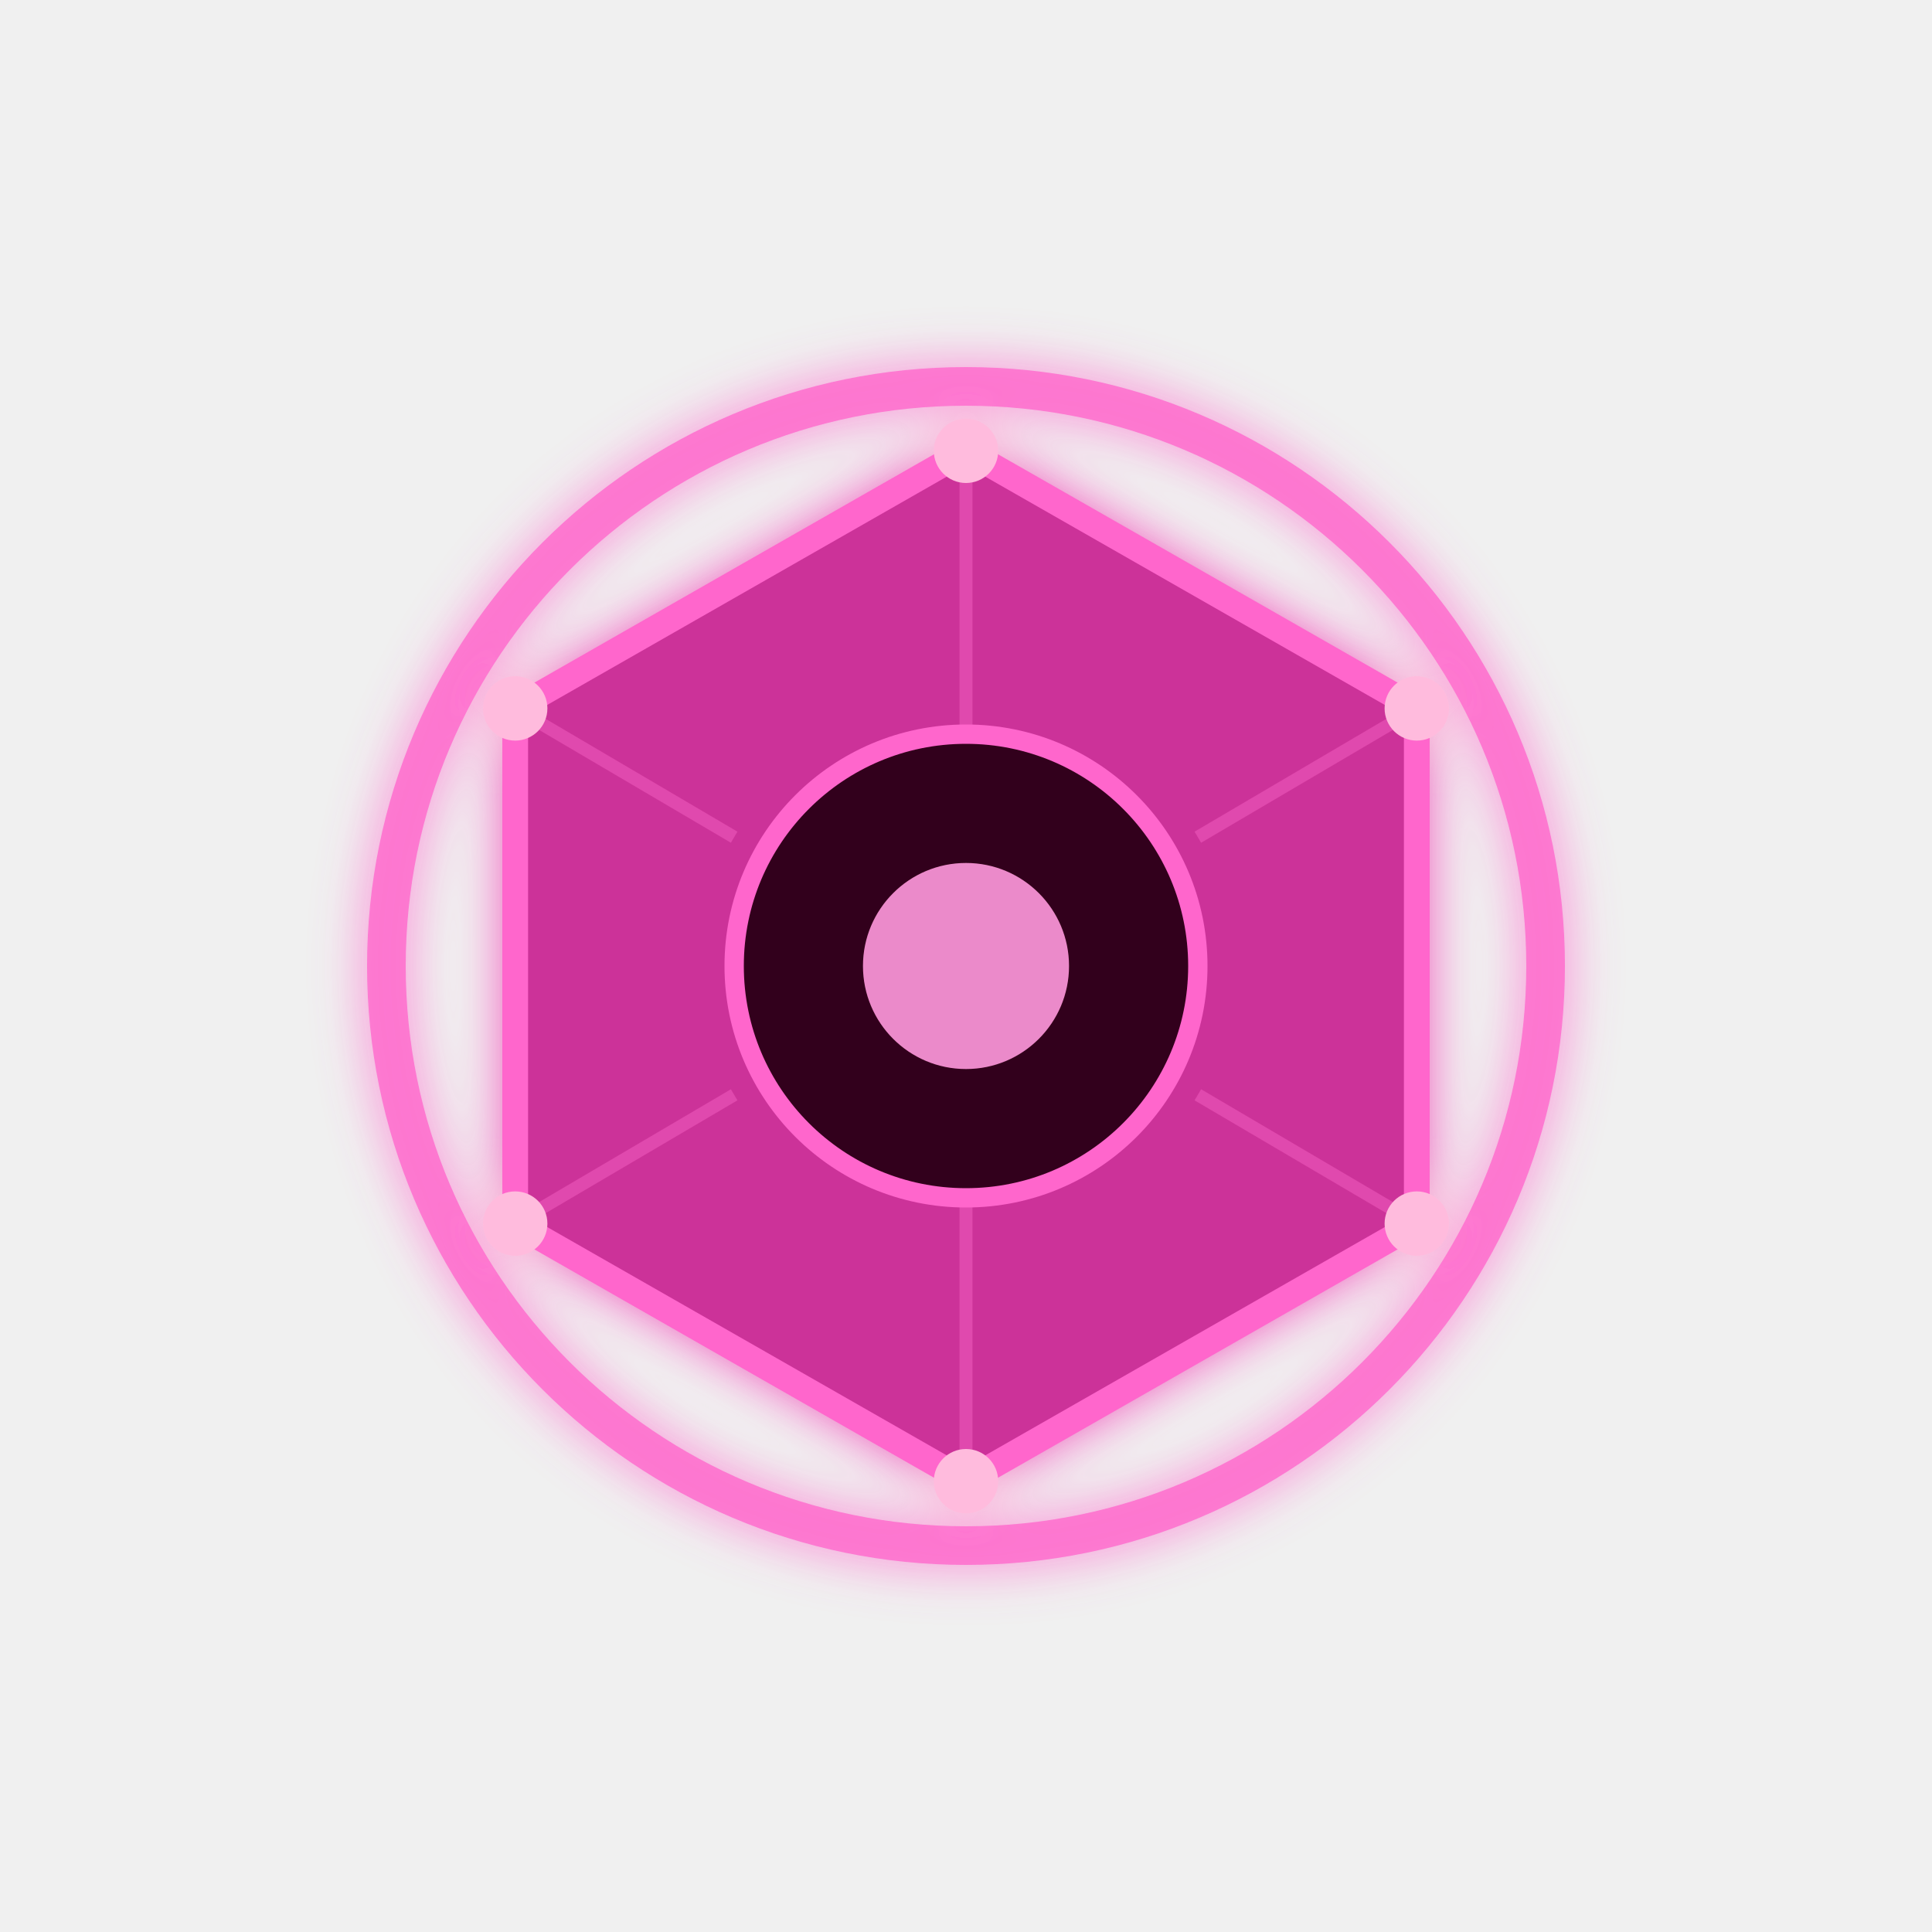
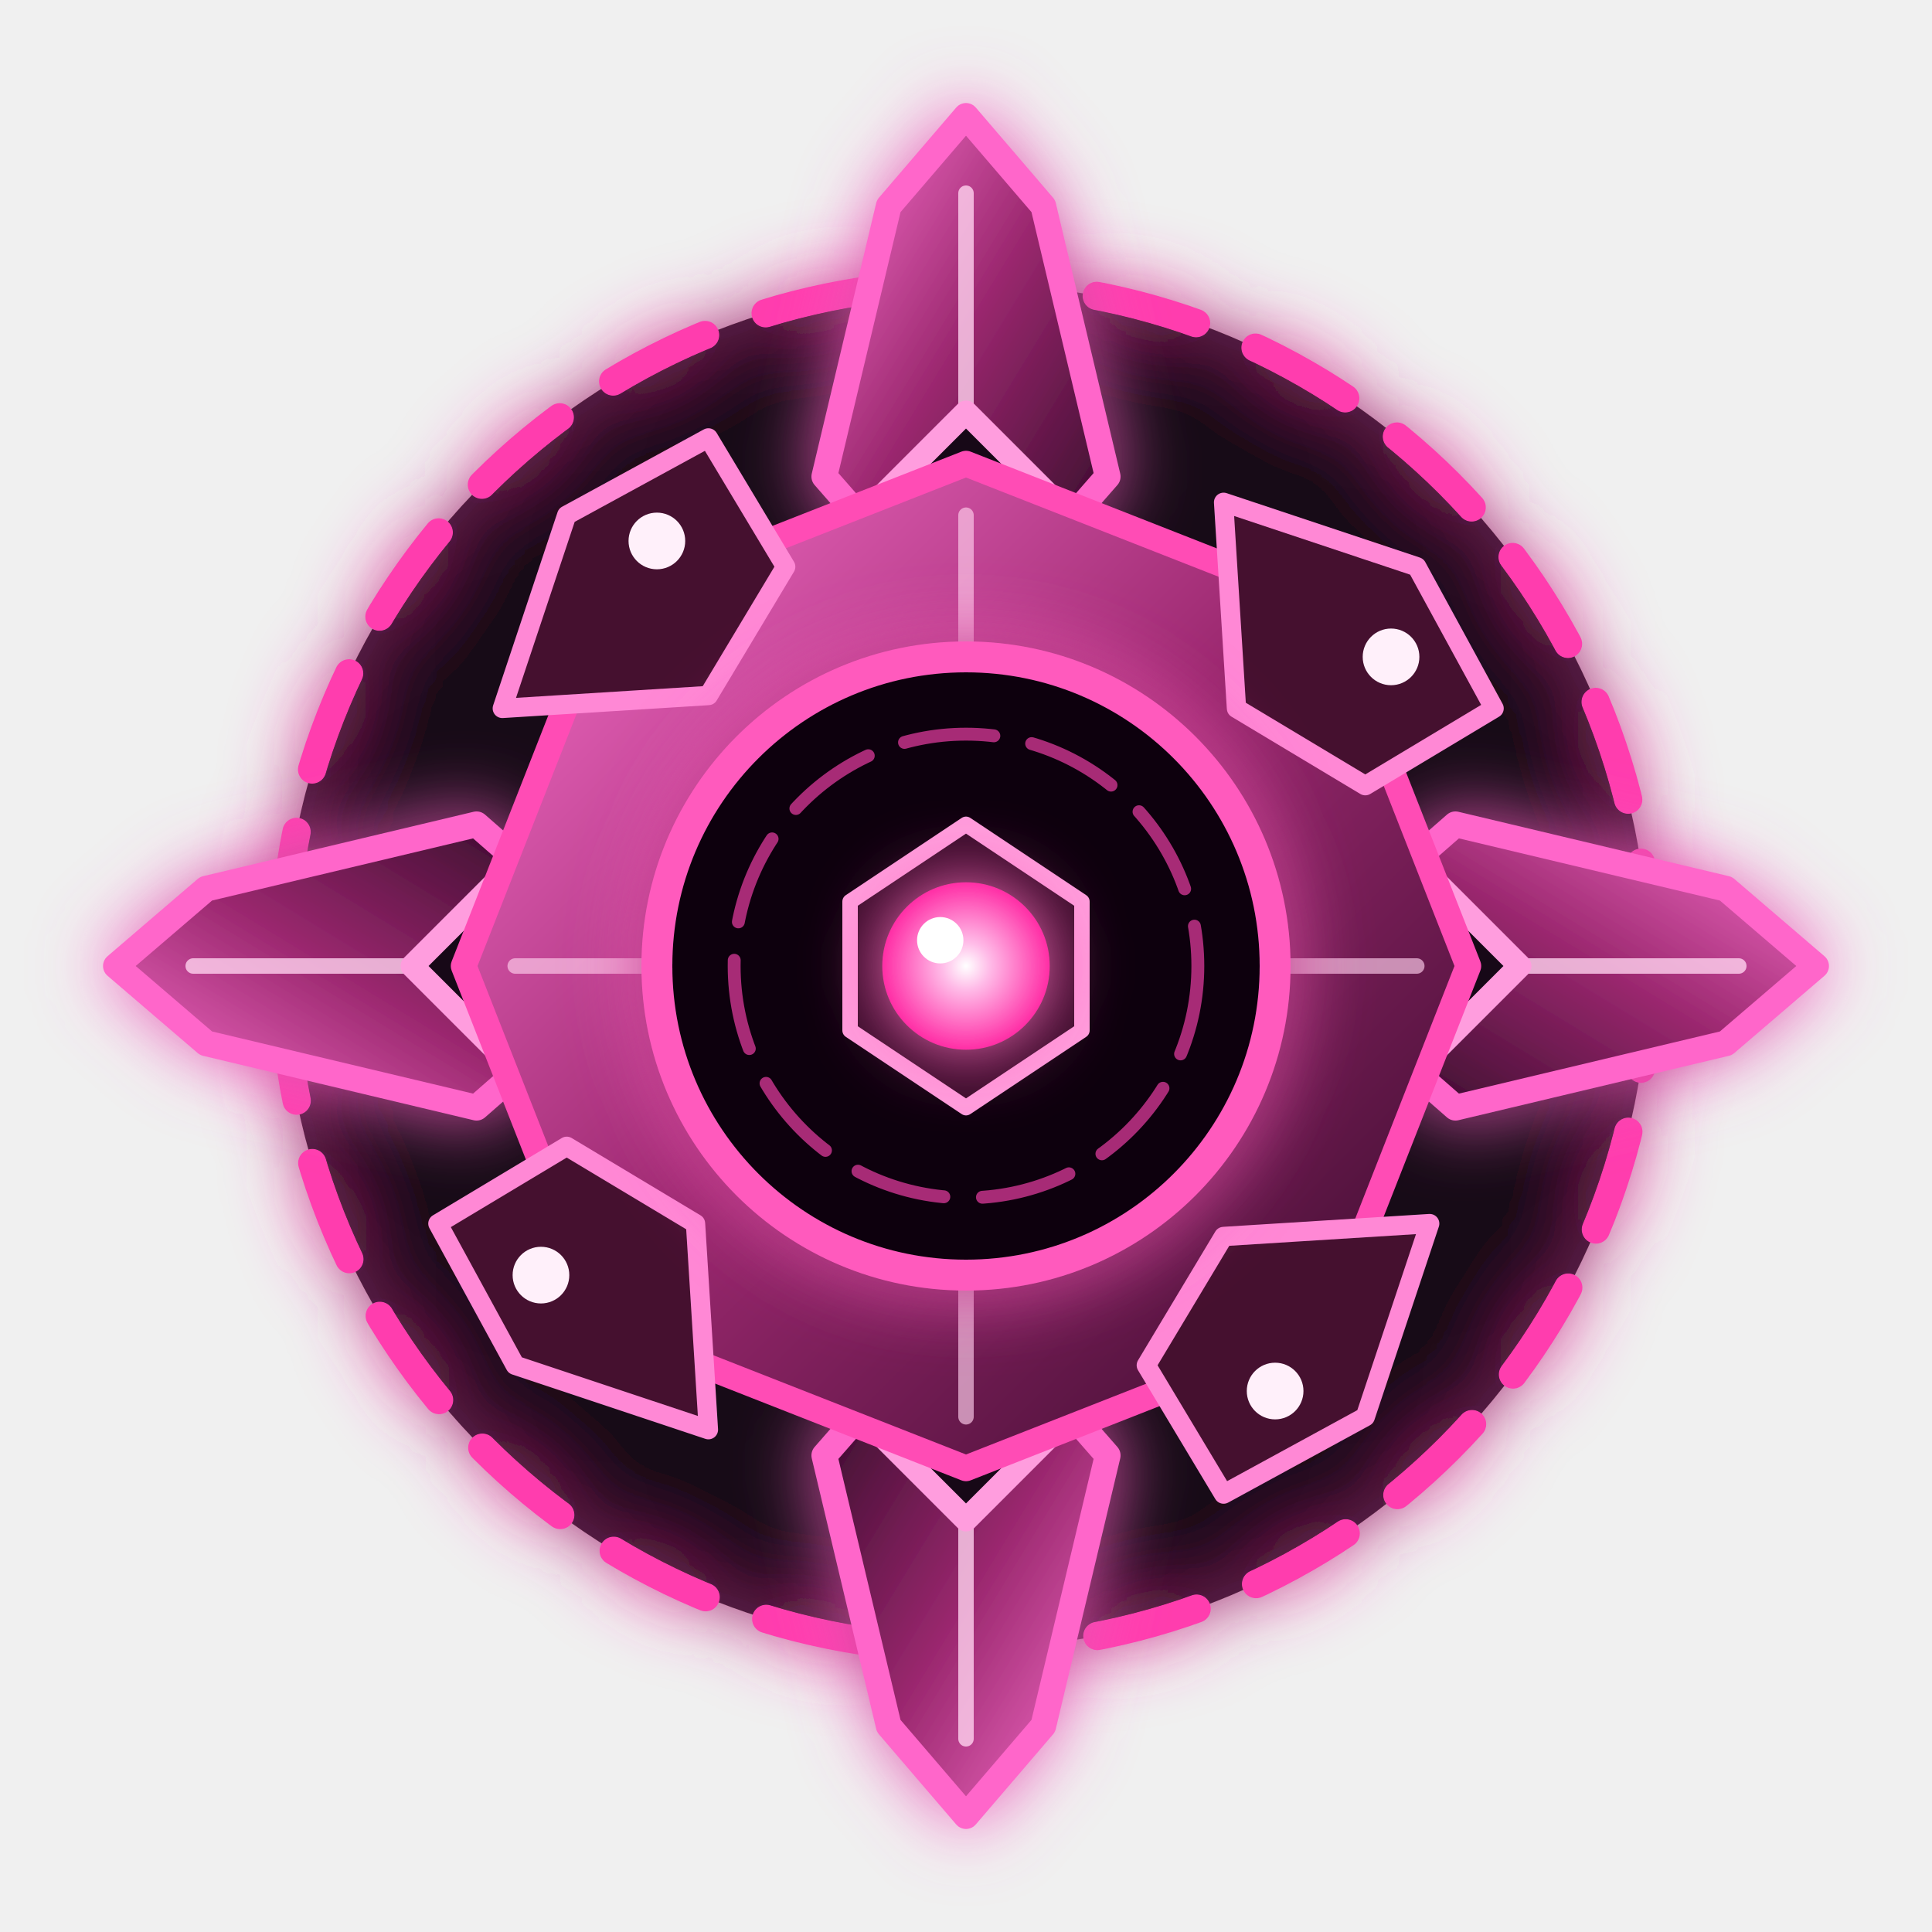
<svg xmlns="http://www.w3.org/2000/svg" width="150" height="150" viewBox="0 0 150 150">
  <defs>
-     <filter id="glow" x="-50%" y="-50%" width="200%" height="200%">
-       <feGaussianBlur stdDeviation="2" result="coloredBlur" />
+     <linearGradient id="armor" x1="0" y1="0" x2="1" y2="1">
+       <stop offset="0" stop-color="#ff75d1" />
+       <stop offset="0.48" stop-color="#9b286f" />
+       <stop offset="1" stop-color="#2d0824" />
+     </linearGradient>
+     <radialGradient id="core">
+       <stop offset="0" stop-color="#ffffff" />
+       <stop offset="0.28" stop-color="#ffbce8" />
+       <stop offset="1" stop-color="#ff2da5" />
+     </radialGradient>
+     <filter id="glow" x="-70%" y="-70%" width="240%" height="240%">
+       <feGaussianBlur stdDeviation="2.8" result="blur" />
      <feMerge>
-         <feMergeNode in="coloredBlur" />
+         <feMergeNode in="blur" />
        <feMergeNode in="SourceGraphic" />
      </feMerge>
    </filter>
+     <g id="blade">
+       <path d="M-11 -38 L-6 -59 L0 -66 L6 -59 L11 -38 L4 -30 L-4 -30 Z" fill="url(#armor)" stroke="#ff66ca" stroke-width="2" />
+       <path d="M0 -60 L0 -39" stroke="#ffd2ef" stroke-width="1.2" opacity="0.8" />
+     </g>
+     <g id="corner">
+       <path d="M20 -36 L35 -31 L41 -20 L31 -14 L21 -20 Z" fill="#45102f" stroke="#ff88d5" stroke-width="1.5" />
+       <circle cx="33" cy="-24" r="2.2" fill="#fff0fa" />
+     </g>
  </defs>
-   <g filter="url(#glow)">
-     <circle cx="75" cy="75" r="45" fill="none" stroke="#ff66cc" stroke-width="3" opacity="0.8" />
-     <path d="M 75 35 L 110 55 L 110 95 L 75 115 L 40 95 L 40 55 Z" fill="#cc3399" stroke="#ff66cc" stroke-width="2" />
-     <circle cx="75" cy="75" r="18" fill="#33001a" stroke="#ff66cc" stroke-width="1.5" />
-     <circle cx="75" cy="75" r="8" fill="#ff99dd" opacity="0.9" />
-     <line x1="75" y1="35" x2="75" y2="57" stroke="#ff66cc" stroke-width="1" opacity="0.4" />
-     <line x1="110" y1="55" x2="93" y2="65" stroke="#ff66cc" stroke-width="1" opacity="0.4" />
-     <line x1="110" y1="95" x2="93" y2="85" stroke="#ff66cc" stroke-width="1" opacity="0.4" />
-     <line x1="75" y1="115" x2="75" y2="93" stroke="#ff66cc" stroke-width="1" opacity="0.4" />
-     <line x1="40" y1="95" x2="57" y2="85" stroke="#ff66cc" stroke-width="1" opacity="0.4" />
-     <line x1="40" y1="55" x2="57" y2="65" stroke="#ff66cc" stroke-width="1" opacity="0.4" />
-     <circle cx="75" cy="35" r="2.5" fill="#ffbbdd" />
-     <circle cx="110" cy="55" r="2.5" fill="#ffbbdd" />
-     <circle cx="110" cy="95" r="2.5" fill="#ffbbdd" />
-     <circle cx="75" cy="115" r="2.5" fill="#ffbbdd" />
-     <circle cx="40" cy="95" r="2.5" fill="#ffbbdd" />
-     <circle cx="40" cy="55" r="2.5" fill="#ffbbdd" />
+   <g transform="translate(75 75)" stroke-linejoin="round" stroke-linecap="round">
+     <circle r="53" fill="#100510" fill-opacity="0.78" stroke="#ff3eae" stroke-width="2.2" stroke-dasharray="8 5" filter="url(#glow)" />
+     <g filter="url(#glow)">
+       <use href="#blade" />
+       <use href="#blade" transform="rotate(90)" />
+       <use href="#blade" transform="rotate(180)" />
+       <use href="#blade" transform="rotate(270)" />
+     </g>
+     <path d="M0 -43 L43 0 L0 43 L-43 0 Z" fill="#170817" stroke="#ff9dde" stroke-width="1.8" />
+     <path d="M0 -39 L28 -28 L39 0 L28 28 L0 39 L-28 28 L-39 0 L-28 -28 Z" fill="url(#armor)" stroke="#ff4cb5" stroke-width="2" />
+     <g>
+       <use href="#corner" />
+       <use href="#corner" transform="rotate(90)" />
+       <use href="#corner" transform="rotate(180)" />
+       <use href="#corner" transform="rotate(270)" />
+     </g>
+     <path d="M0 -35 L0 -24 M35 0 L24 0 M0 35 L0 24 M-35 0 L-24 0" stroke="#ffd0ec" stroke-width="1.2" opacity="0.65" />
+     <circle r="24" fill="#0d030b" stroke="#ff5abd" stroke-width="2.4" filter="url(#glow)" />
+     <circle r="18" fill="none" stroke="#a72b76" stroke-width="1" stroke-dasharray="7 3" />
+     <path d="M0 -11 L9 -5 L9 5 L0 11 L-9 5 L-9 -5 Z" fill="#350b27" stroke="#ff9edc" stroke-width="1.2" />
+     <circle r="6.5" fill="url(#core)" filter="url(#glow)" />
+     <circle cx="-2" cy="-2" r="1.8" fill="#ffffff" />
  </g>
</svg>
